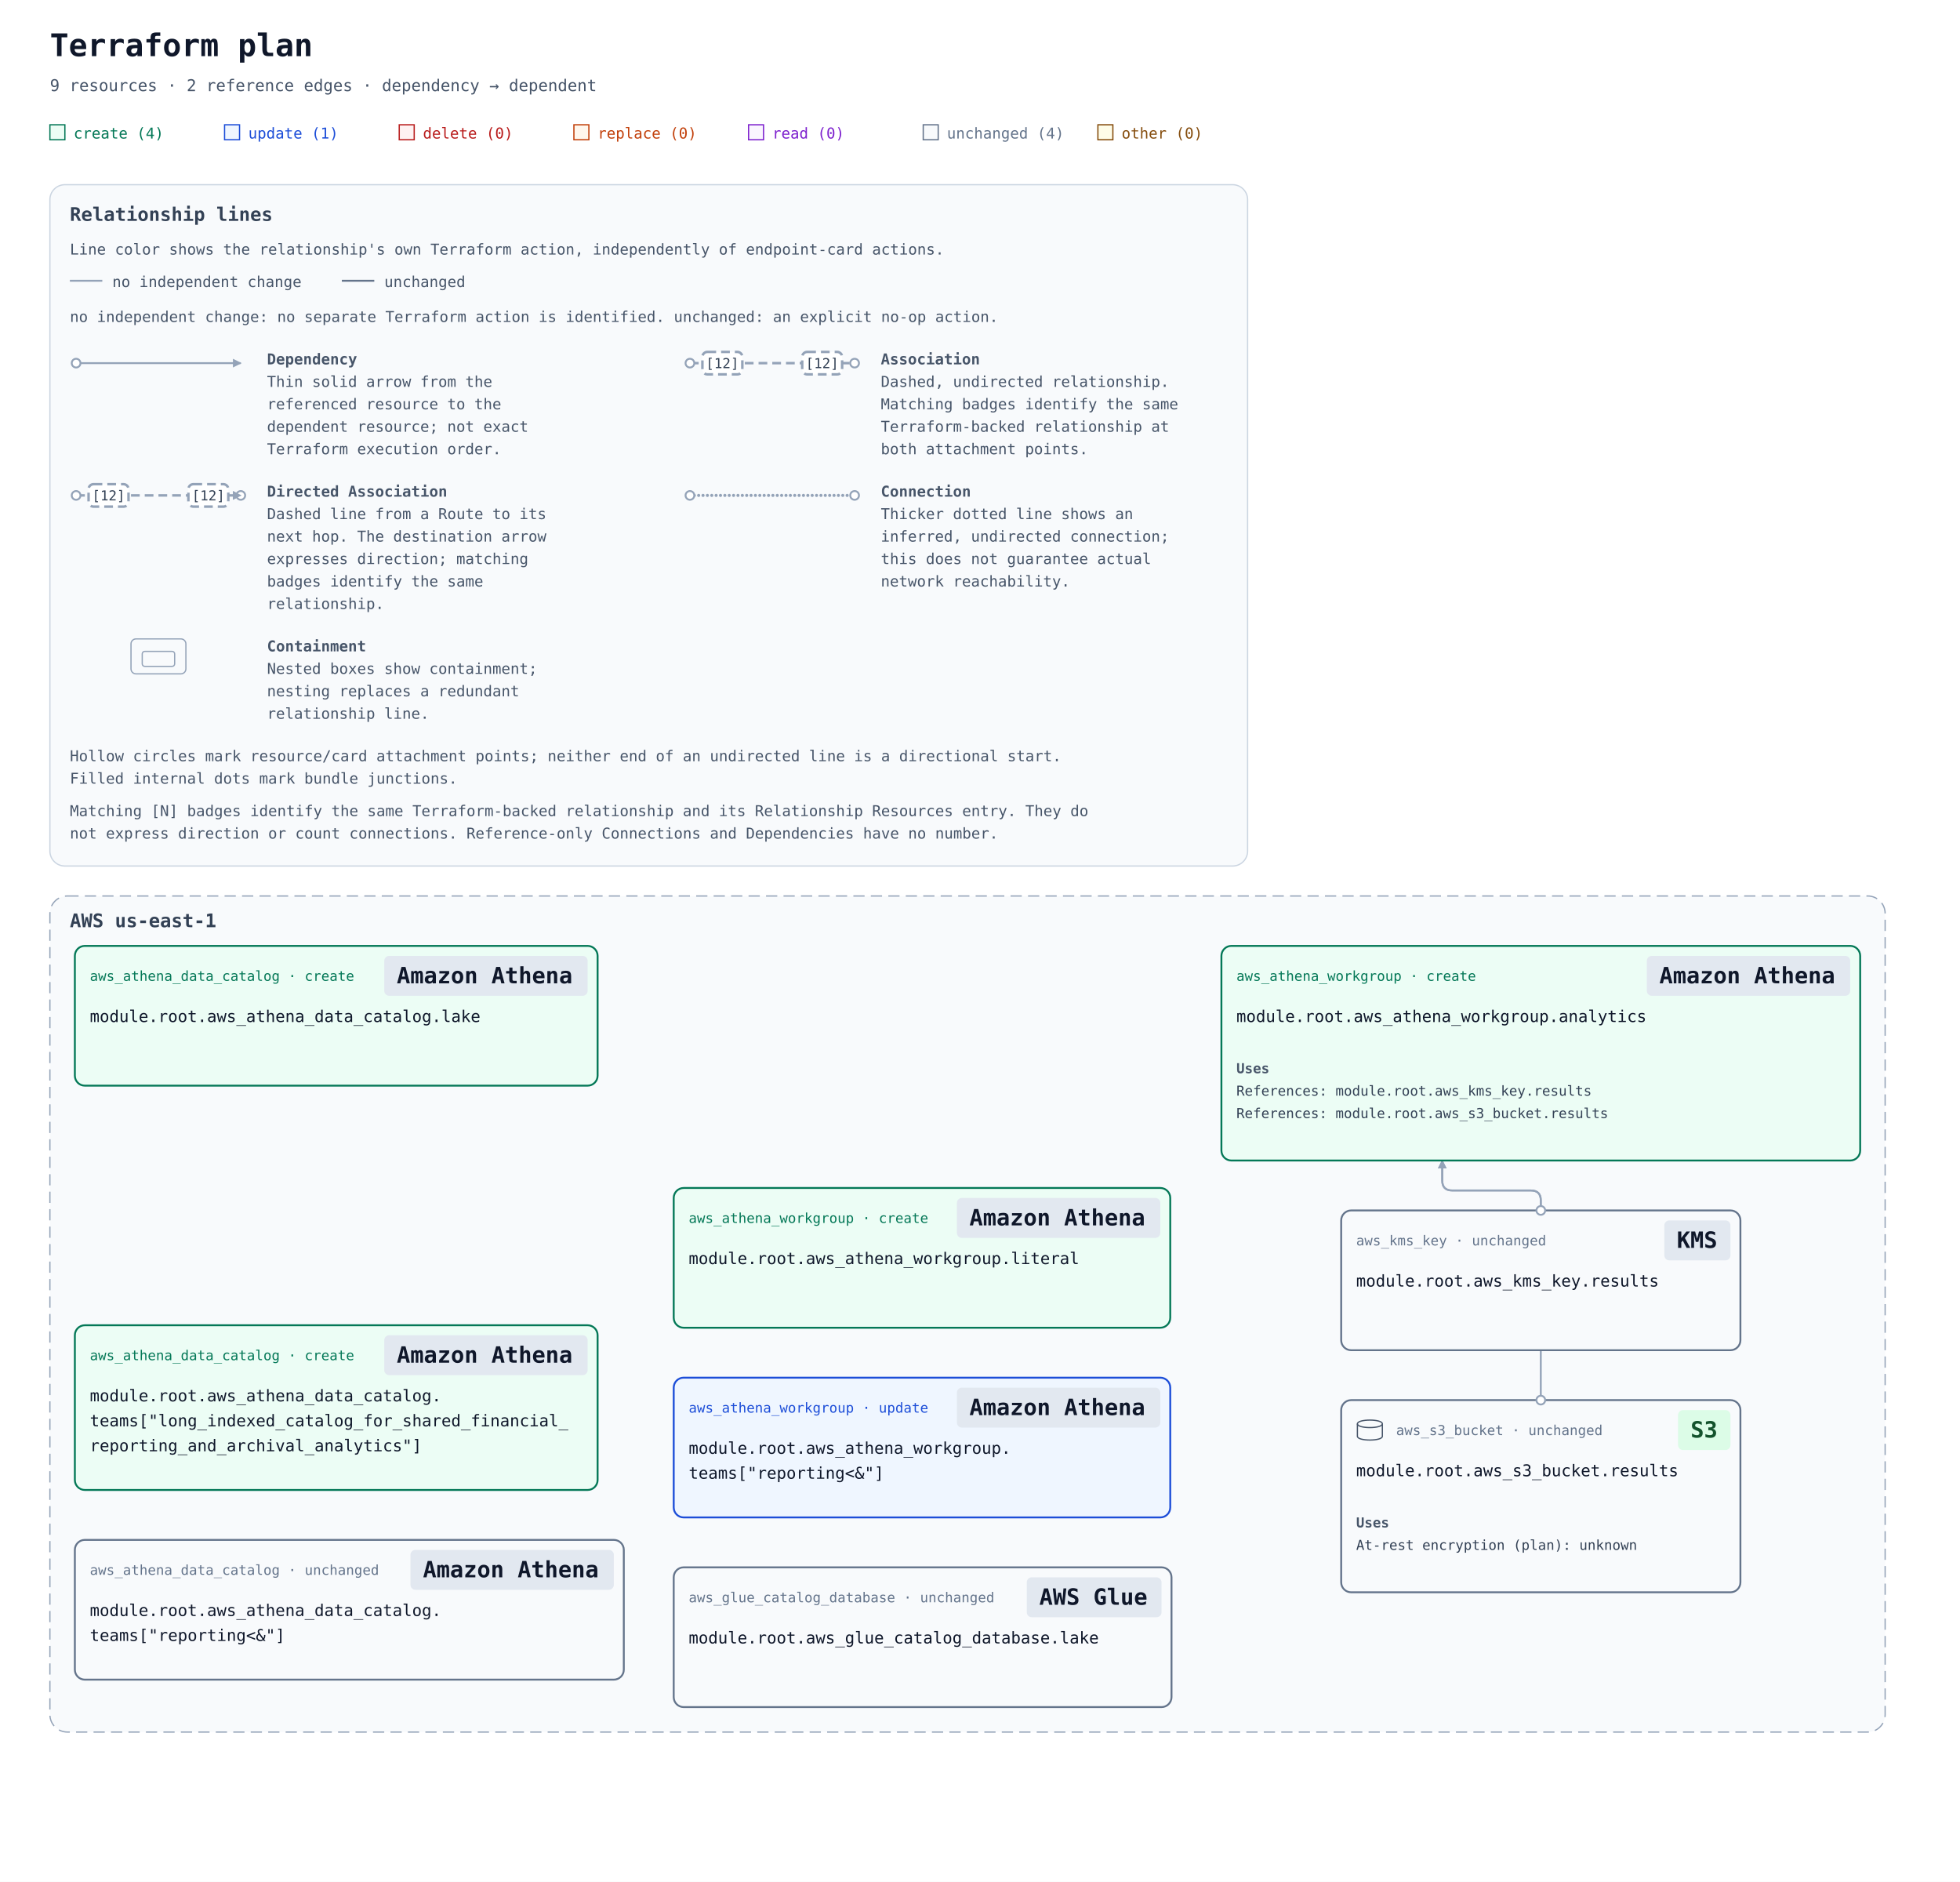
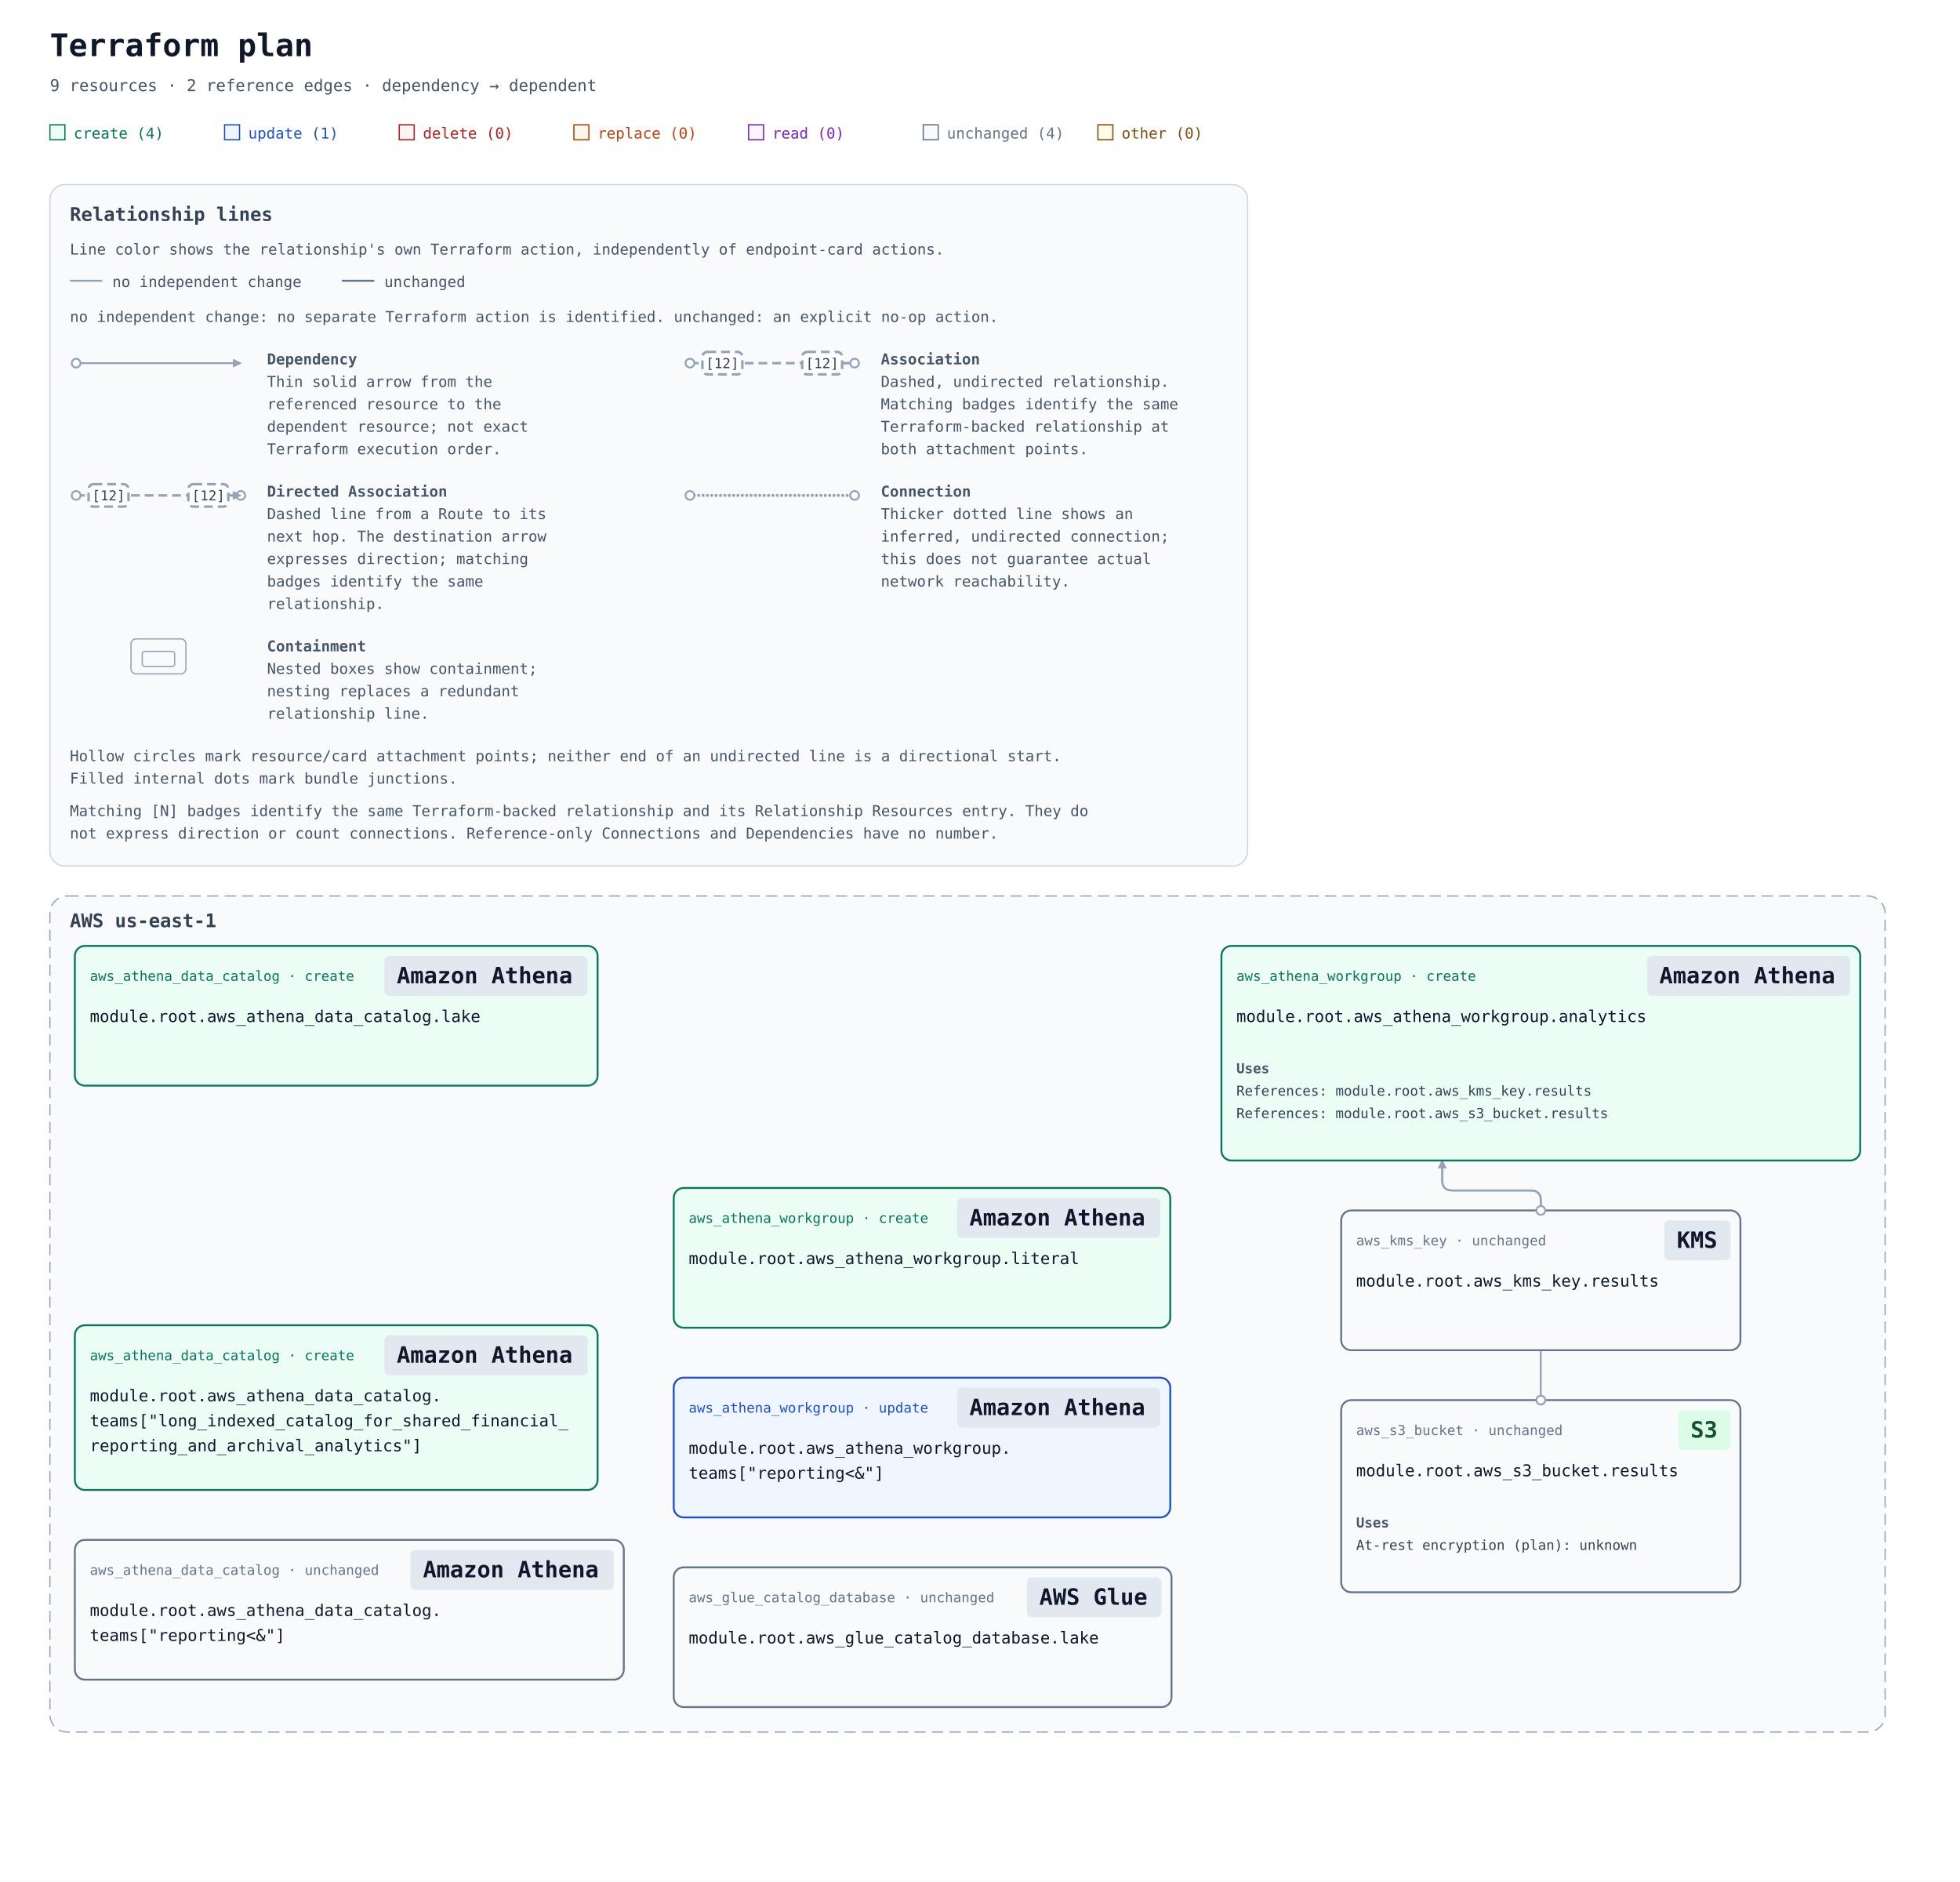
<svg xmlns="http://www.w3.org/2000/svg" width="1571" height="1508" viewBox="0 0 1571 1508" role="img" aria-labelledby="title description">
  <defs>
    <marker id="arrow" viewBox="0 0 10 10" refX="9" refY="5" markerWidth="7" markerHeight="7" markerUnits="userSpaceOnUse" orient="auto-start-reverse">
      <path d="M 0 0 L 10 5 L 0 10 z" fill="#94a3b8" />
    </marker>
  </defs>
  <rect width="100%" height="100%" fill="#ffffff" />
  <g font-family="ui-monospace, SFMono-Regular, Consolas, monospace">
    <text x="40" y="45" font-size="25" font-weight="700" fill="#0f172a">Terraform plan</text>
    <text x="40" y="73" font-size="13" fill="#475569">9 resources · 2 reference edges · dependency → dependent</text>
    <rect x="40" y="100" width="12" height="12" fill="#ecfdf5" stroke="#047857" />
    <text x="59" y="111" font-size="12" fill="#047857">create (4)</text>
    <rect x="180" y="100" width="12" height="12" fill="#eff6ff" stroke="#1d4ed8" />
    <text x="199" y="111" font-size="12" fill="#1d4ed8">update (1)</text>
    <rect x="320" y="100" width="12" height="12" fill="#fef2f2" stroke="#b91c1c" />
    <text x="339" y="111" font-size="12" fill="#b91c1c">delete (0)</text>
    <rect x="460" y="100" width="12" height="12" fill="#fff7ed" stroke="#c2410c" />
    <text x="479" y="111" font-size="12" fill="#c2410c">replace (0)</text>
    <rect x="600" y="100" width="12" height="12" fill="#faf5ff" stroke="#7e22ce" />
    <text x="619" y="111" font-size="12" fill="#7e22ce">read (0)</text>
    <rect x="740" y="100" width="12" height="12" fill="#f8fafc" stroke="#64748b" />
    <text x="759" y="111" font-size="12" fill="#64748b">unchanged (4)</text>
    <rect x="880" y="100" width="12" height="12" fill="#fefce8" stroke="#854d0e" />
    <text x="899" y="111" font-size="12" fill="#854d0e">other (0)</text>
    <g id="relationship-legend" font-size="12" fill="#475569" transform="translate(40 148)">
      <rect width="960" height="546" rx="12" fill="#f8fafc" stroke="#cbd5e1" />
      <text x="16" y="29" font-size="15" font-weight="700" fill="#334155">Relationship lines</text>
      <text x="16" y="56">Line color shows the relationship's own Terraform action, independently of endpoint-card actions.</text>
      <path data-legend-action="none" d="M 16 77 H 42" fill="none" stroke="#94a3b8" stroke-width="1.5" />
      <text x="50" y="82">no independent change</text>
      <path data-legend-action="unchanged" d="M 234 77 H 260" fill="none" stroke="#64748b" stroke-width="1.5" />
      <text x="268" y="82">unchanged</text>
      <text x="16" y="110">no independent change: no separate Terraform action is identified. unchanged: an explicit no-op action.</text>
      <g data-legend-entry="dependency" transform="translate(0 132)">
        <g data-legend-sample="dependency">
          <path data-legend-kind="dependency" data-directionality="directed" d="M 21 11 H 153" fill="none" stroke="#94a3b8" stroke-width="1.5" marker-end="url(#arrow)" />
          <circle data-legend-endpoint="source" cx="21" cy="11" r="3.5" fill="#ffffff" stroke="#94a3b8" stroke-width="1.5" />
        </g>
        <text x="174" y="12" font-weight="700">Dependency</text>
        <text x="174" y="30">Thin solid arrow from the</text>
        <text x="174" y="48">referenced resource to the</text>
        <text x="174" y="66">dependent resource; not exact</text>
        <text x="174" y="84">Terraform execution order.</text>
      </g>
      <g data-legend-entry="association" transform="translate(492 132)">
        <g data-legend-sample="association">
          <path data-legend-kind="association" data-directionality="undirected" d="M 21 11 H 153" fill="none" stroke="#94a3b8" stroke-width="2" stroke-dasharray="7 4" />
          <circle data-legend-endpoint="source" cx="21" cy="11" r="3.5" fill="#ffffff" stroke="#94a3b8" stroke-width="1.5" />
          <circle data-legend-endpoint="target" cx="153" cy="11" r="3.5" fill="#ffffff" stroke="#94a3b8" stroke-width="1.5" />
          <g data-legend-badge="source">
            <rect x="31" y="2" width="32" height="18" rx="4" fill="#ffffff" stroke="#94a3b8" stroke-width="2" stroke-dasharray="7 4" />
            <text x="47" y="15" text-anchor="middle" font-size="11" fill="#334155">[12]</text>
          </g>
          <g data-legend-badge="target">
            <rect x="111" y="2" width="32" height="18" rx="4" fill="#ffffff" stroke="#94a3b8" stroke-width="2" stroke-dasharray="7 4" />
            <text x="127" y="15" text-anchor="middle" font-size="11" fill="#334155">[12]</text>
          </g>
        </g>
        <text x="174" y="12" font-weight="700">Association</text>
        <text x="174" y="30">Dashed, undirected relationship.</text>
        <text x="174" y="48">Matching badges identify the same</text>
        <text x="174" y="66">Terraform-backed relationship at</text>
        <text x="174" y="84">both attachment points.</text>
      </g>
      <g data-legend-entry="directed-association" transform="translate(0 238)">
        <g data-legend-sample="directed-association">
          <path data-legend-kind="directed-association" data-directionality="directed" d="M 21 11 H 153" fill="none" stroke="#94a3b8" stroke-width="2" stroke-dasharray="7 4" marker-end="url(#arrow)" />
          <circle data-legend-endpoint="source" cx="21" cy="11" r="3.5" fill="#ffffff" stroke="#94a3b8" stroke-width="1.5" />
          <circle data-legend-endpoint="target" cx="153" cy="11" r="3.5" fill="#ffffff" stroke="#94a3b8" stroke-width="1.5" />
          <path data-legend-arrow="true" d="M 146.7 7.5 L 153.7 11 L 146.7 14.5 Z" fill="#94a3b8" />
          <g data-legend-badge="source">
            <rect x="31" y="2" width="32" height="18" rx="4" fill="#ffffff" stroke="#94a3b8" stroke-width="2" stroke-dasharray="7 4" />
            <text x="47" y="15" text-anchor="middle" font-size="11" fill="#334155">[12]</text>
          </g>
          <g data-legend-badge="target">
            <rect x="111" y="2" width="32" height="18" rx="4" fill="#ffffff" stroke="#94a3b8" stroke-width="2" stroke-dasharray="7 4" />
            <text x="127" y="15" text-anchor="middle" font-size="11" fill="#334155">[12]</text>
          </g>
        </g>
        <text x="174" y="12" font-weight="700">Directed Association</text>
        <text x="174" y="30">Dashed line from a Route to its</text>
        <text x="174" y="48">next hop. The destination arrow</text>
        <text x="174" y="66">expresses direction; matching</text>
        <text x="174" y="84">badges identify the same</text>
        <text x="174" y="102">relationship.</text>
      </g>
      <g data-legend-entry="connection" transform="translate(492 238)">
        <g data-legend-sample="connection">
          <path data-legend-kind="connection" data-directionality="undirected" d="M 21 11 H 153" fill="none" stroke="#94a3b8" stroke-width="2.5" stroke-dasharray="0 3.5" stroke-linecap="round" />
          <circle data-legend-endpoint="source" cx="21" cy="11" r="3.5" fill="#ffffff" stroke="#94a3b8" stroke-width="1.5" />
          <circle data-legend-endpoint="target" cx="153" cy="11" r="3.5" fill="#ffffff" stroke="#94a3b8" stroke-width="1.5" />
        </g>
        <text x="174" y="12" font-weight="700">Connection</text>
        <text x="174" y="30">Thicker dotted line shows an</text>
        <text x="174" y="48">inferred, undirected connection;</text>
        <text x="174" y="66">this does not guarantee actual</text>
        <text x="174" y="84">network reachability.</text>
      </g>
      <g data-legend-entry="containment" transform="translate(0 362)">
        <g data-legend-sample="containment">
          <g data-legend-kind="containment" fill="none" stroke="#94a3b8">
            <rect x="65" y="2" width="44" height="28" rx="4" />
            <rect x="74" y="12" width="26" height="12" rx="2" />
          </g>
        </g>
        <text x="174" y="12" font-weight="700">Containment</text>
        <text x="174" y="30">Nested boxes show containment;</text>
        <text x="174" y="48">nesting replaces a redundant</text>
        <text x="174" y="66">relationship line.</text>
      </g>
      <text x="16" y="462">Hollow circles mark resource/card attachment points; neither end of an undirected line is a directional start.</text>
      <text x="16" y="480">Filled internal dots mark bundle junctions.</text>
      <text x="16" y="506">Matching [N] badges identify the same Terraform-backed relationship and its Relationship Resources entry. They do</text>
      <text x="16" y="524">not express direction or count connections. Reference-only Connections and Dependencies have no number.</text>
    </g>
    <g transform="translate(0 558)">
      <g data-architecture="true" transform="translate(0 0)">
        <g data-deployment-scope="true" data-scope-provider="AWS" data-region="us-east-1">
          <rect x="40" y="160" width="1471" height="670" rx="14" fill="#f8fafc" stroke="#94a3b8" stroke-dasharray="9 5" />
          <text x="56" y="185" font-size="15" font-weight="700" fill="#334155">AWS us-east-1</text>
        </g>
        <path d="M 1235 412 L 1235 404 Q 1235 396 1227 396 L 1164 396 Q 1156 396 1156 388 L 1156 372 " data-edge-kind="dependency" data-directionality="directed" data-source="resource-6177735f6b6d735f6b65792e726573756c7473-current" data-target="resource-6177735f617468656e615f776f726b67726f75702e616e616c7974696373-current" fill="none" stroke="#94a3b8" stroke-width="1.5" stroke-linejoin="round" marker-end="url(#arrow)" />
        <path d="M 1235 564 L 1235 404 Q 1235 396 1227 396 L 1164 396 Q 1156 396 1156 388 L 1156 372 " data-edge-kind="dependency" data-directionality="directed" data-source="resource-6177735f73335f6275636b65742e726573756c7473-current" data-target="resource-6177735f617468656e615f776f726b67726f75702e616e616c7974696373-current" fill="none" stroke="#94a3b8" stroke-width="1.5" stroke-linejoin="round" marker-end="url(#arrow)" />
        <g id="resource-6177735f617468656e615f646174615f636174616c6f672e6c616b65-current" data-architecture-id="terraform:6177735f617468656e615f646174615f636174616c6f672e6c616b65-current" data-qualified-address="module.root.aws_athena_data_catalog.lake" data-terraform-address="aws_athena_data_catalog.lake">
          <rect x="60" y="200" width="419" height="112" rx="8" fill="#ecfdf5" stroke="#047857" stroke-width="1.5" data-mode="managed" />
          <text data-resource-type-heading="true" x="72" y="228" font-size="11" fill="#047857" xml:space="preserve">aws_athena_data_catalog · create</text>
          <rect data-service-badge="true" data-presentation-padding="10 4" data-service-category="neutral" data-service-full-name="Amazon Athena" data-display-name="Amazon Athena" x="308" y="208" width="163" height="32" rx="4" fill="#e2e8f0" />
          <text data-service-name="true" x="318" y="230" font-size="18" font-weight="700" fill="#0f172a" xml:space="preserve">Amazon Athena</text>
          <text x="72" y="261" font-size="13" fill="#0f172a" xml:space="preserve">module.root.aws_athena_data_catalog.lake</text>
        </g>
        <g id="resource-6177735f617468656e615f646174615f636174616c6f672e7465616d735b226c6f6e675f696e64657865645f636174616c6f675f666f725f7368617265645f66696e616e6369616c5f7265706f7274696e675f616e645f617263686976616c5f616e616c7974696373225d-current" data-architecture-id="terraform:6177735f617468656e615f646174615f636174616c6f672e7465616d735b226c6f6e675f696e64657865645f636174616c6f675f666f725f7368617265645f66696e616e6369616c5f7265706f7274696e675f616e645f617263686976616c5f616e616c7974696373225d-current" data-qualified-address="module.root.aws_athena_data_catalog.teams[&quot;long_indexed_catalog_for_shared_financial_reporting_and_archival_analytics&quot;]" data-terraform-address="aws_athena_data_catalog.teams[&quot;long_indexed_catalog_for_shared_financial_reporting_and_archival_analytics&quot;]">
          <rect x="60" y="504" width="419" height="132" rx="8" fill="#ecfdf5" stroke="#047857" stroke-width="1.5" data-mode="managed" />
          <text data-resource-type-heading="true" x="72" y="532" font-size="11" fill="#047857" xml:space="preserve">aws_athena_data_catalog · create</text>
          <rect data-service-badge="true" data-presentation-padding="10 4" data-service-category="neutral" data-service-full-name="Amazon Athena" data-display-name="Amazon Athena" x="308" y="512" width="163" height="32" rx="4" fill="#e2e8f0" />
          <text data-service-name="true" x="318" y="534" font-size="18" font-weight="700" fill="#0f172a" xml:space="preserve">Amazon Athena</text>
          <text x="72" y="565" font-size="13" fill="#0f172a" xml:space="preserve">module.root.aws_athena_data_catalog.</text>
          <text x="72" y="585" font-size="13" fill="#0f172a" xml:space="preserve">teams["long_indexed_catalog_for_shared_financial_</text>
          <text x="72" y="605" font-size="13" fill="#0f172a" xml:space="preserve">reporting_and_archival_analytics"]</text>
        </g>
        <g id="resource-6177735f617468656e615f646174615f636174616c6f672e7465616d735b227265706f7274696e673c26225d-current" data-architecture-id="terraform:6177735f617468656e615f646174615f636174616c6f672e7465616d735b227265706f7274696e673c26225d-current" data-qualified-address="module.root.aws_athena_data_catalog.teams[&quot;reporting&lt;&amp;&quot;]" data-terraform-address="aws_athena_data_catalog.teams[&quot;reporting&lt;&amp;&quot;]">
          <rect x="60" y="676" width="440" height="112" rx="8" fill="#f8fafc" stroke="#64748b" stroke-width="1.5" data-mode="managed" />
          <text data-resource-type-heading="true" x="72" y="704" font-size="11" fill="#64748b" xml:space="preserve">aws_athena_data_catalog · unchanged</text>
          <rect data-service-badge="true" data-presentation-padding="10 4" data-service-category="neutral" data-service-full-name="Amazon Athena" data-display-name="Amazon Athena" x="329" y="684" width="163" height="32" rx="4" fill="#e2e8f0" />
          <text data-service-name="true" x="339" y="706" font-size="18" font-weight="700" fill="#0f172a" xml:space="preserve">Amazon Athena</text>
          <text x="72" y="737" font-size="13" fill="#0f172a" xml:space="preserve">module.root.aws_athena_data_catalog.</text>
          <text x="72" y="757" font-size="13" fill="#0f172a" xml:space="preserve">teams["reporting&lt;&amp;"]</text>
        </g>
        <g id="resource-6177735f617468656e615f776f726b67726f75702e616e616c7974696373-current" data-architecture-id="terraform:6177735f617468656e615f776f726b67726f75702e616e616c7974696373-current" data-qualified-address="module.root.aws_athena_workgroup.analytics" data-terraform-address="aws_athena_workgroup.analytics">
          <rect x="979" y="200" width="512" height="172" rx="8" fill="#ecfdf5" stroke="#047857" stroke-width="1.5" data-mode="managed" />
          <text data-resource-type-heading="true" x="991" y="228" font-size="11" fill="#047857" xml:space="preserve">aws_athena_workgroup · create</text>
          <rect data-service-badge="true" data-presentation-padding="10 4" data-service-category="neutral" data-service-full-name="Amazon Athena" data-display-name="Amazon Athena" x="1320" y="208" width="163" height="32" rx="4" fill="#e2e8f0" />
          <text data-service-name="true" x="1330" y="230" font-size="18" font-weight="700" fill="#0f172a" xml:space="preserve">Amazon Athena</text>
          <text x="991" y="261" font-size="13" fill="#0f172a" xml:space="preserve">module.root.aws_athena_workgroup.analytics</text>
          <g data-resource-references="true">
            <text x="991" y="302" font-size="11" font-weight="700" fill="#475569">Uses</text>
            <a href="#resource-6177735f6b6d735f6b65792e726573756c7473-current" data-reference-attribute="configuration.result_configuration.encryption_configuration.kms_key_arn">
              <text x="991" y="320" font-size="11" fill="#334155" xml:space="preserve">References: module.root.aws_kms_key.results</text>
            </a>
            <a href="#resource-6177735f73335f6275636b65742e726573756c7473-current" data-reference-attribute="configuration.result_configuration.output_location">
              <text x="991" y="338" font-size="11" fill="#334155" xml:space="preserve">References: module.root.aws_s3_bucket.results</text>
            </a>
          </g>
        </g>
        <g id="resource-6177735f617468656e615f776f726b67726f75702e6c69746572616c-current" data-architecture-id="terraform:6177735f617468656e615f776f726b67726f75702e6c69746572616c-current" data-qualified-address="module.root.aws_athena_workgroup.literal" data-terraform-address="aws_athena_workgroup.literal">
          <rect x="540" y="394" width="398" height="112" rx="8" fill="#ecfdf5" stroke="#047857" stroke-width="1.5" data-mode="managed" />
          <text data-resource-type-heading="true" x="552" y="422" font-size="11" fill="#047857" xml:space="preserve">aws_athena_workgroup · create</text>
          <rect data-service-badge="true" data-presentation-padding="10 4" data-service-category="neutral" data-service-full-name="Amazon Athena" data-display-name="Amazon Athena" x="767" y="402" width="163" height="32" rx="4" fill="#e2e8f0" />
          <text data-service-name="true" x="777" y="424" font-size="18" font-weight="700" fill="#0f172a" xml:space="preserve">Amazon Athena</text>
          <text x="552" y="455" font-size="13" fill="#0f172a" xml:space="preserve">module.root.aws_athena_workgroup.literal</text>
        </g>
        <g id="resource-6177735f617468656e615f776f726b67726f75702e7465616d735b227265706f7274696e673c26225d-current" data-architecture-id="terraform:6177735f617468656e615f776f726b67726f75702e7465616d735b227265706f7274696e673c26225d-current" data-qualified-address="module.root.aws_athena_workgroup.teams[&quot;reporting&lt;&amp;&quot;]" data-terraform-address="aws_athena_workgroup.teams[&quot;reporting&lt;&amp;&quot;]">
          <rect x="540" y="546" width="398" height="112" rx="8" fill="#eff6ff" stroke="#1d4ed8" stroke-width="1.5" data-mode="managed" />
          <text data-resource-type-heading="true" x="552" y="574" font-size="11" fill="#1d4ed8" xml:space="preserve">aws_athena_workgroup · update</text>
          <rect data-service-badge="true" data-presentation-padding="10 4" data-service-category="neutral" data-service-full-name="Amazon Athena" data-display-name="Amazon Athena" x="767" y="554" width="163" height="32" rx="4" fill="#e2e8f0" />
          <text data-service-name="true" x="777" y="576" font-size="18" font-weight="700" fill="#0f172a" xml:space="preserve">Amazon Athena</text>
          <text x="552" y="607" font-size="13" fill="#0f172a" xml:space="preserve">module.root.aws_athena_workgroup.</text>
          <text x="552" y="627" font-size="13" fill="#0f172a" xml:space="preserve">teams["reporting&lt;&amp;"]</text>
        </g>
        <g id="resource-6177735f676c75655f636174616c6f675f64617461626173652e6c616b65-current" data-architecture-id="terraform:6177735f676c75655f636174616c6f675f64617461626173652e6c616b65-current" data-qualified-address="module.root.aws_glue_catalog_database.lake" data-terraform-address="aws_glue_catalog_database.lake">
          <rect x="540" y="698" width="399" height="112" rx="8" fill="#f8fafc" stroke="#64748b" stroke-width="1.5" data-mode="managed" />
          <text data-resource-type-heading="true" x="552" y="726" font-size="11" fill="#64748b" xml:space="preserve">aws_glue_catalog_database · unchanged</text>
          <rect data-service-badge="true" data-presentation-padding="10 4" data-service-category="neutral" data-service-full-name="AWS Glue" data-display-name="AWS Glue" x="823" y="706" width="108" height="32" rx="4" fill="#e2e8f0" />
          <text data-service-name="true" x="833" y="728" font-size="18" font-weight="700" fill="#0f172a" xml:space="preserve">AWS Glue</text>
          <text x="552" y="759" font-size="13" fill="#0f172a" xml:space="preserve">module.root.aws_glue_catalog_database.lake</text>
        </g>
        <g id="resource-6177735f6b6d735f6b65792e726573756c7473-current" data-architecture-id="terraform:6177735f6b6d735f6b65792e726573756c7473-current" data-qualified-address="module.root.aws_kms_key.results" data-terraform-address="aws_kms_key.results">
          <rect x="1075" y="412" width="320" height="112" rx="8" fill="#f8fafc" stroke="#64748b" stroke-width="1.5" data-mode="managed" />
          <text data-resource-type-heading="true" x="1087" y="440" font-size="11" fill="#64748b" xml:space="preserve">aws_kms_key · unchanged</text>
          <rect data-service-badge="true" data-presentation-padding="10 4" data-service-category="neutral" data-service-full-name="AWS Key Management Service" data-display-name="KMS" x="1334" y="420" width="53" height="32" rx="4" fill="#e2e8f0" />
          <text data-service-name="true" x="1344" y="442" font-size="18" font-weight="700" fill="#0f172a" xml:space="preserve">KMS</text>
          <text x="1087" y="473" font-size="13" fill="#0f172a" xml:space="preserve">module.root.aws_kms_key.results</text>
        </g>
        <g id="resource-6177735f73335f6275636b65742e726573756c7473-current" data-architecture-id="terraform:6177735f73335f6275636b65742e726573756c7473-current" data-qualified-address="module.root.aws_s3_bucket.results" data-terraform-address="aws_s3_bucket.results">
          <rect x="1075" y="564" width="320" height="154" rx="8" fill="#f8fafc" stroke="#64748b" stroke-width="1.5" data-mode="managed" />
-           <text data-resource-type-heading="true" x="1119" y="592" font-size="11" fill="#64748b" xml:space="preserve">aws_s3_bucket · unchanged</text>
+           <text data-resource-type-heading="true" x="1087" y="592" font-size="11" fill="#64748b" xml:space="preserve">aws_s3_bucket · unchanged</text>
          <rect data-service-badge="true" data-presentation-padding="10 4" data-service-category="storage" data-service-full-name="Amazon S3" data-display-name="S3" x="1345" y="572" width="42" height="32" rx="4" fill="#dcfce7" />
          <text data-service-name="true" x="1355" y="594" font-size="18" font-weight="700" fill="#14532d" xml:space="preserve">S3</text>
-           <g data-role-shape="data-store" transform="translate(1087 579)" role="img" aria-label="Visual role: data-store" pointer-events="none" fill="#f8fafc" stroke="#475569" stroke-width="1">
-             <path d="M1 4 C1 0 21 0 21 4 V14 C21 18 1 18 1 14 Z" />
-             <path d="M1 4 C1 8 21 8 21 4" fill="none" />
-           </g>
          <text x="1087" y="625" font-size="13" fill="#0f172a" xml:space="preserve">module.root.aws_s3_bucket.results</text>
          <g data-resource-references="true">
            <text x="1087" y="666" font-size="11" font-weight="700" fill="#475569">Uses</text>
            <g>
              <text x="1087" y="684" font-size="11" fill="#334155" xml:space="preserve">At-rest encryption (plan): unknown</text>
            </g>
          </g>
        </g>
        <g data-endpoints="true" data-source="resource-6177735f6b6d735f6b65792e726573756c7473-current" data-target="resource-6177735f617468656e615f776f726b67726f75702e616e616c7974696373-current" aria-hidden="true">
          <circle data-endpoint="source" cx="1235" cy="412" r="3.5" fill="#ffffff" stroke="#94a3b8" stroke-width="1.5" />
        </g>
        <g data-endpoints="true" data-source="resource-6177735f73335f6275636b65742e726573756c7473-current" data-target="resource-6177735f617468656e615f776f726b67726f75702e616e616c7974696373-current" aria-hidden="true">
          <circle data-endpoint="source" cx="1235" cy="564" r="3.5" fill="#ffffff" stroke="#94a3b8" stroke-width="1.5" />
        </g>
      </g>
    </g>
  </g>
</svg>
